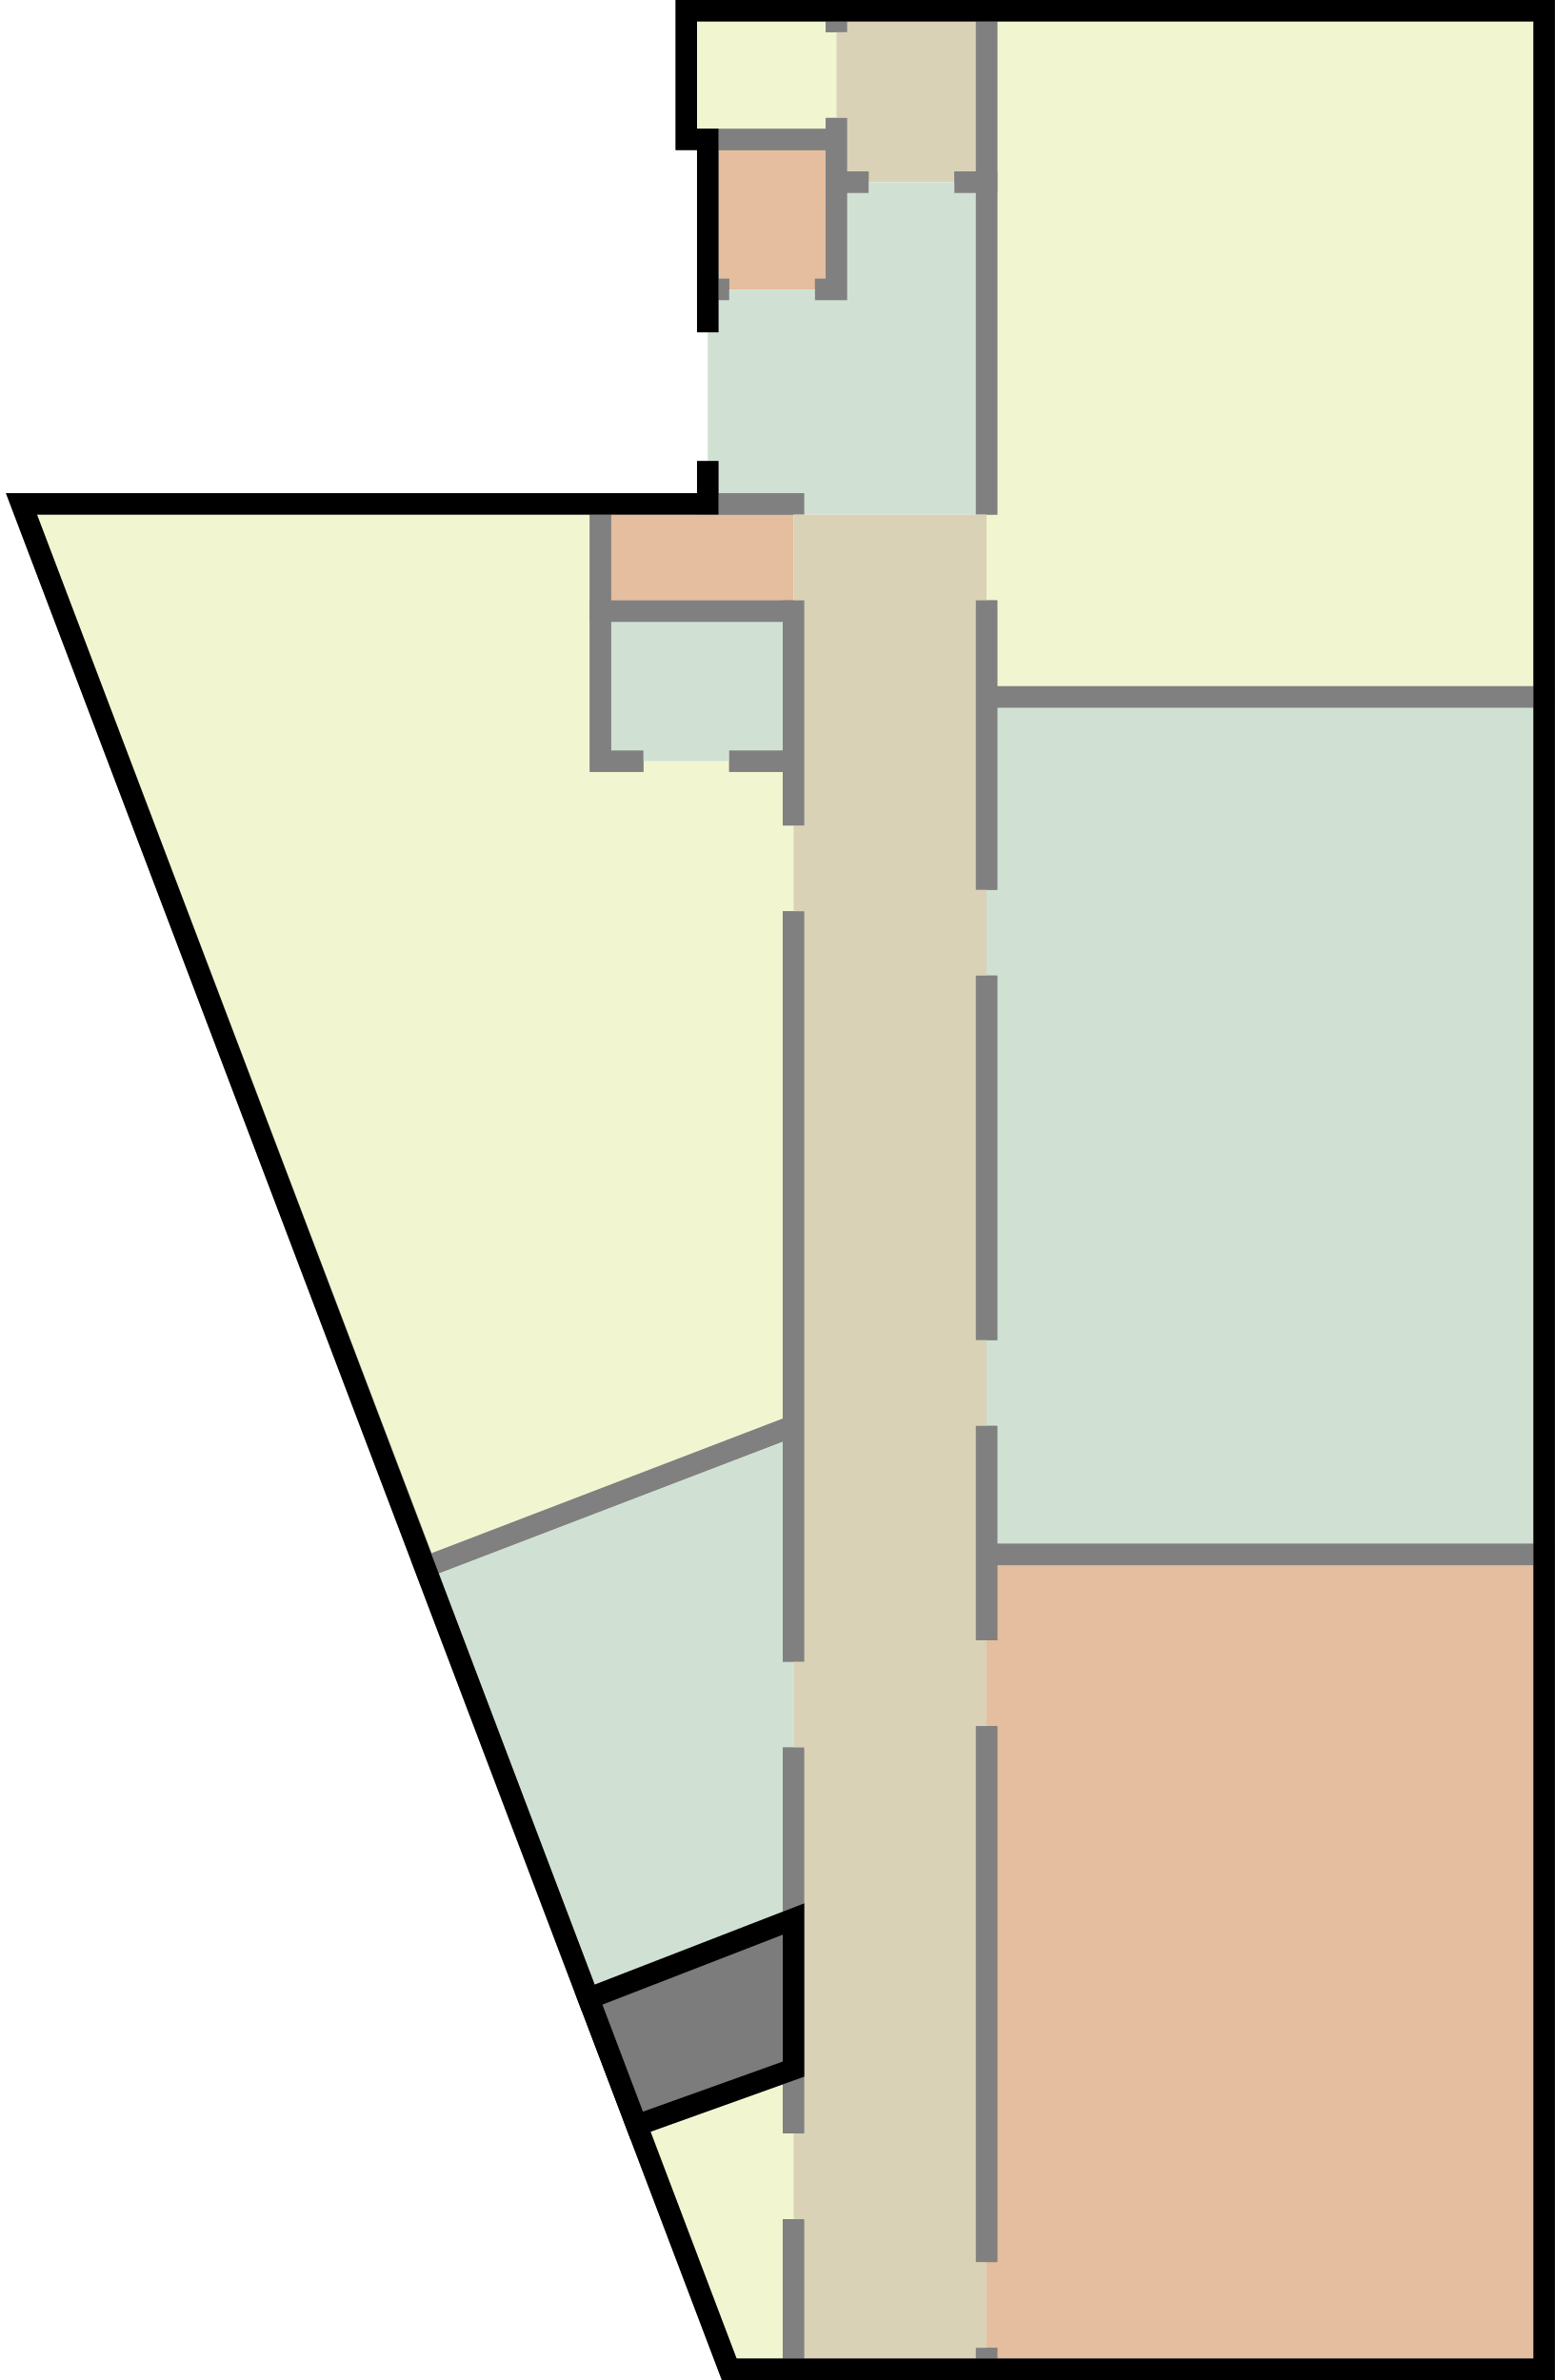
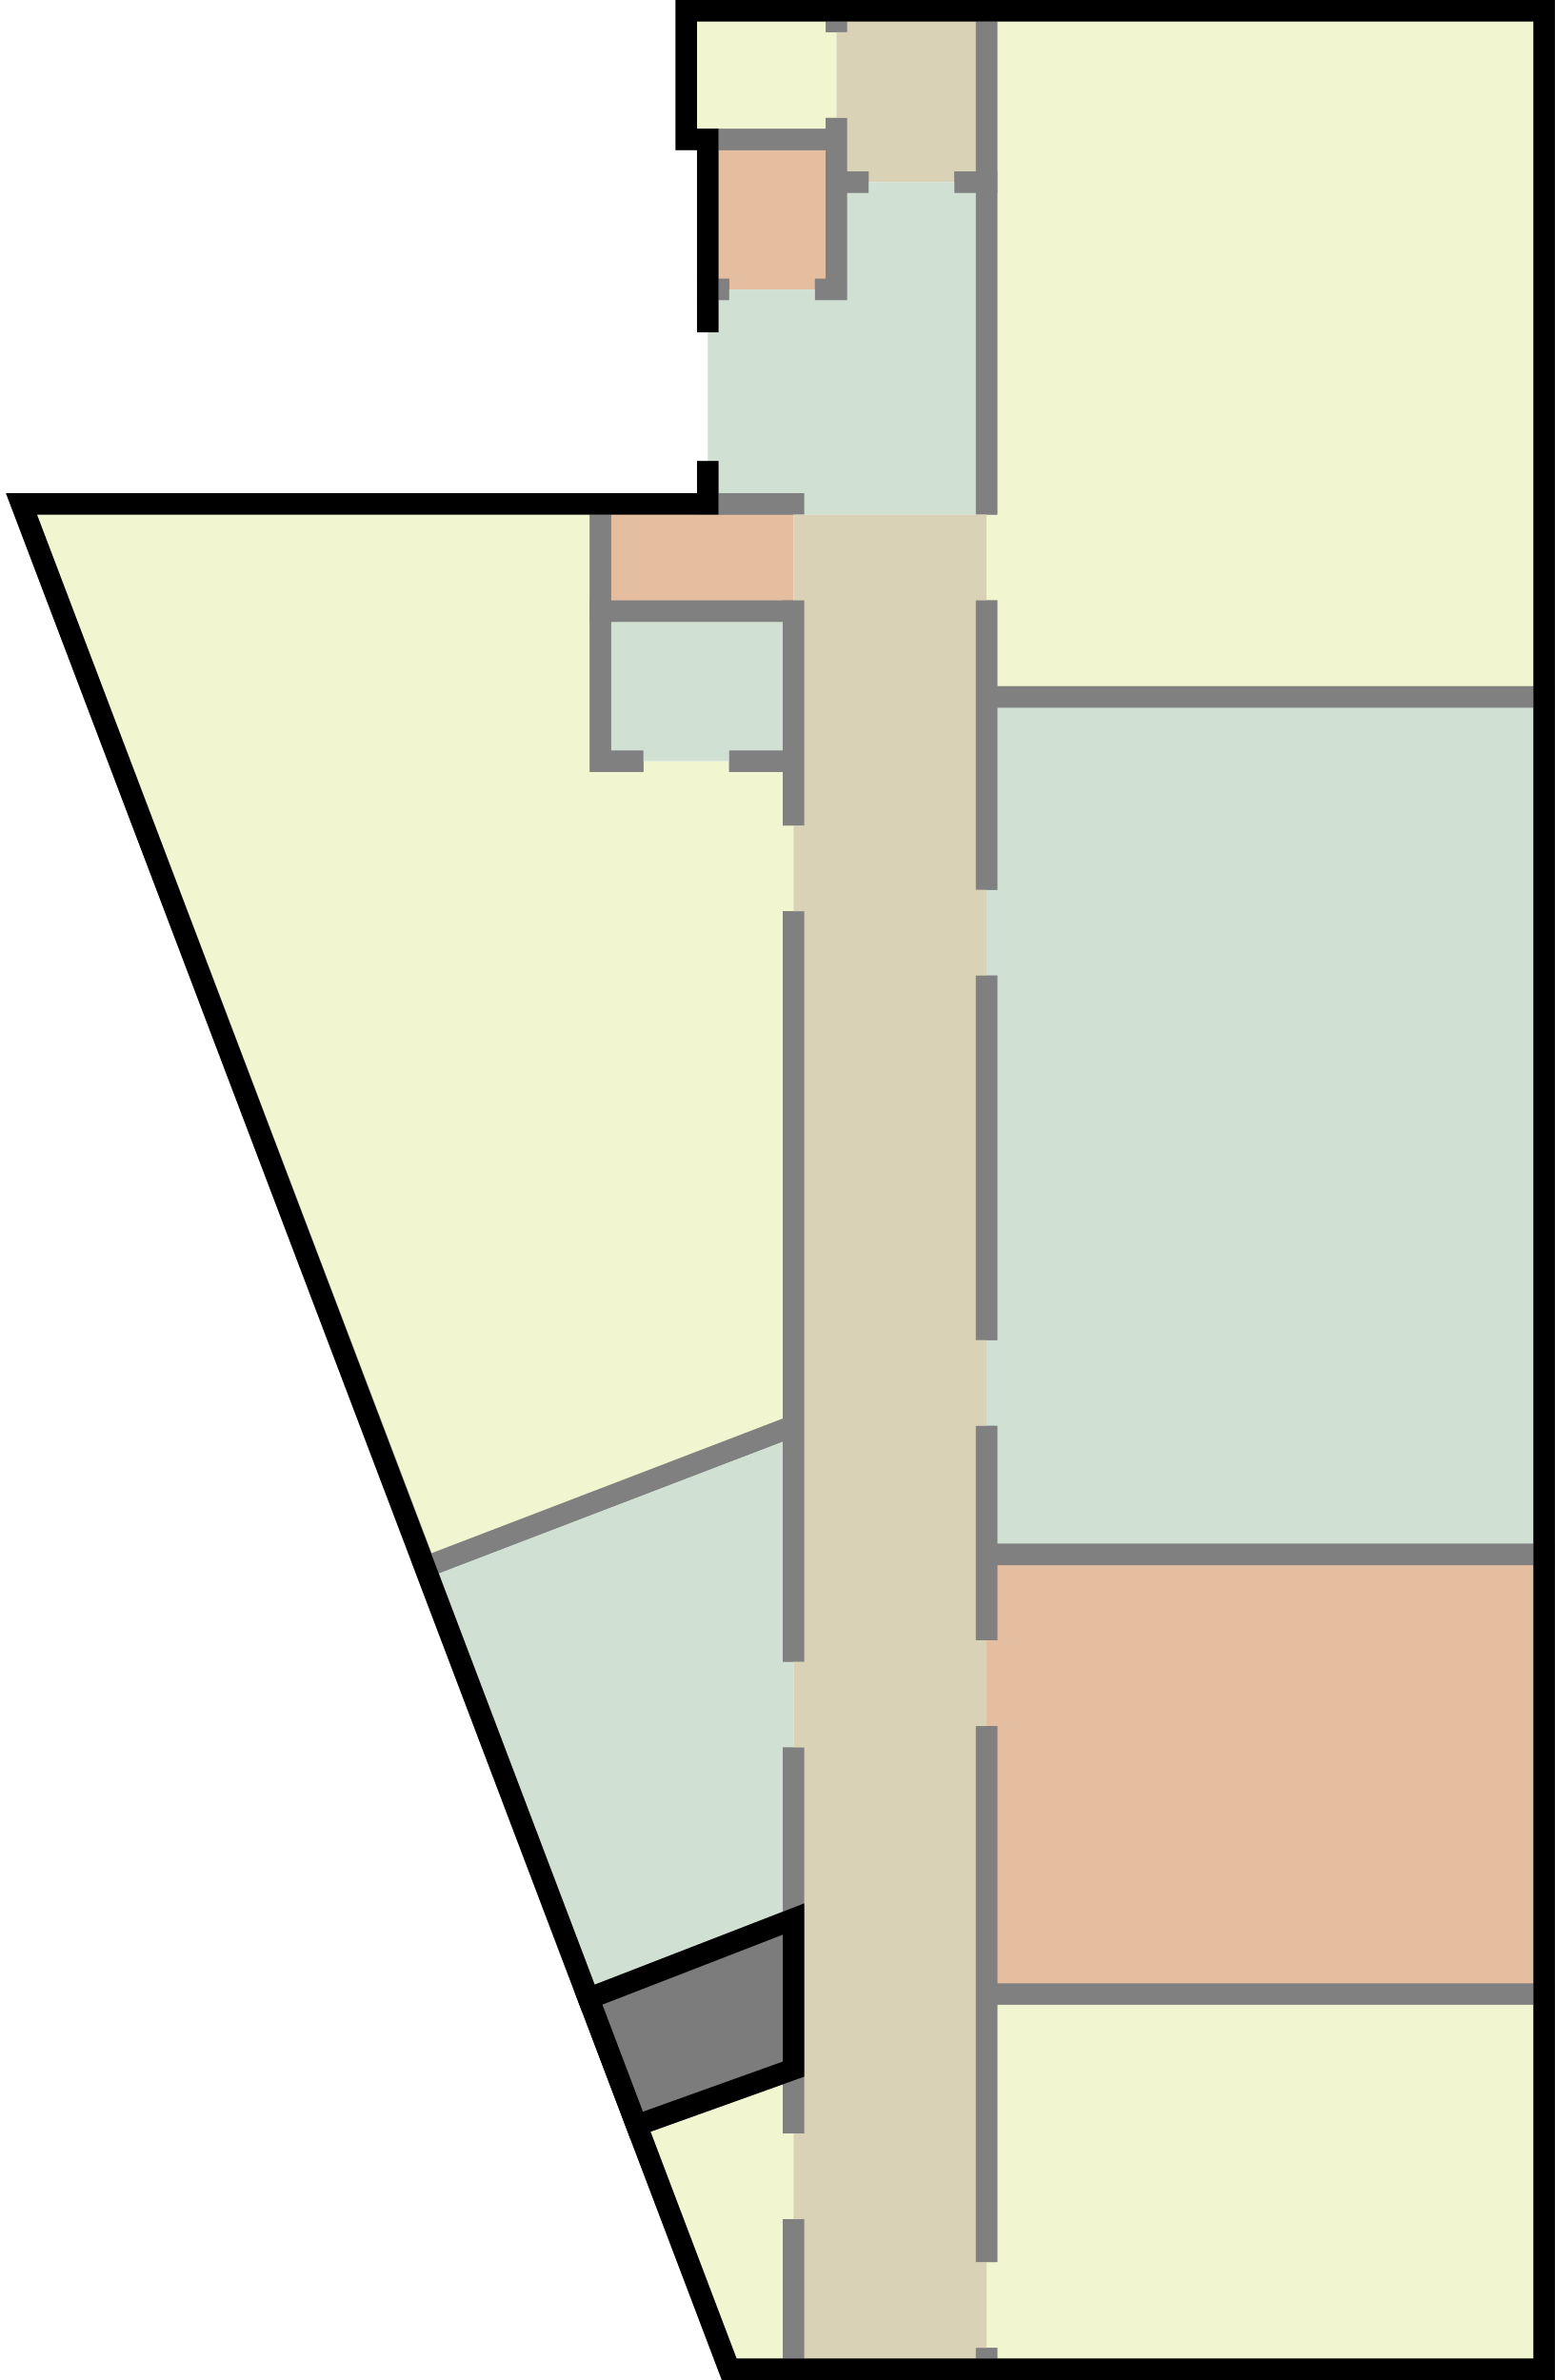
<svg xmlns="http://www.w3.org/2000/svg" version="1.1" width="725" height="1110" viewBox="0 0 725 1110" id="svg721">
  <defs id="defs721">
    <style id="style1">
.quilt1 .floor {
  fill: #F2F6D0;
}
.quilt2 .floor {
  fill: #D0E1D4;
}
.quilt3 .floor {
  fill: #D9D2B6;
}
.quilt4 .floor {
  fill: #E4BE9E;
}
.walls {
  fill:none;
  stroke: grey;
  stroke-opacity:1;
  stroke-width:10;
}
.floor {
  fill:#ffb380;
  stroke:none;
}
.marker {
  display:inline;
  fill:none;
  stroke:none;
  stroke-width:2.5;
}
.outer-walls {
  fill:none;
  stroke:#000000;
  stroke-width:10;
}
.ventilationshaft {
  fill:#7C7C7C;
  stroke:none;
}
.ventilationshaft-walls {
  fill:none;
  stroke:#000000;
  stroke-width:10;
}
</style>
  </defs>
  <g id="rooms" transform="translate(-15,-10)">
    <g id="electronics_workshop" class="quilt2">
      <path d="M 475,425 V 335 H 735 V 735 H 475 V 675 635 465" id="electronics_workshop-floor" class="floor" />
      <path d="M 475,425 V 335 H 735 V 735 H 475 v -60 m 0,-40 V 465" id="electronics_workshop-walls" class="walls" />
      <circle id="electronics_workshop-marker" cx="600" cy="536.25" r="6.25" class="marker" />
    </g>
    <g id="ceramics_workshop" class="quilt1">
      <path d="m 475,290 v 45 H 735 V 15 H 475 v 235" id="ceramics_workshop-floor" class="floor" />
      <path d="m 475,290 v 45 H 735 V 15 H 475 v 235" id="ceramics_workshop-walls" class="walls" />
      <circle id="ceramics_workshop-marker" cx="600" cy="161.25" r="6.25" class="marker" />
    </g>
    <g id="textiles_workshop" class="quilt4">
      <path d="m 735,735 v 380 H 475 v -10 -40 -250 -40 -40 z" id="textiles_workshop-floor" class="floor" />
      <path d="M 475,1065 V 815 m 0,-40 v -40 h 260 v 380 H 475 v -10" id="textiles_workshop-walls" class="walls" />
-       <circle id="textiles_workshop-marker" cx="603.75" cy="925" r="6.25" class="marker" />
+       <circle id="textiles_workshop-marker" cx="603.75" cy="839" r="6.25" class="marker" />
+     </g>
+     <g id="studio_workshop" class="quilt1">
+       <path d="m 735,940 v 175 H 475 v -10 -40 -125 z" id="studio_workshop-floor" class="floor" />
+       <ellipse id="studio_workshop-marker" cx="603.75" cy="1025" class="marker" rx="6.25" ry="6.25" />
+       <path d="M 475,1065 V 940 m 0,0 h 260 v 175 H 475 v -10" id="studio_workshop-walls" class="walls" />
    </g>
    <g id="oven_room" class="quilt1">
      <path d="m 385,1045 v 70 h -30 L 310.962,1001.365 385,975 v 30" id="oven_room-floor" class="floor" />
      <path d="m 385,1045 v 70 h -30 L 311.885,1001.226 385,975 v 30" id="oven_room-walls" class="walls" />
      <circle id="oven_room-marker" cx="355" cy="1036.25" r="6.25" class="marker" />
    </g>
    <g id="misc_room" class="quilt2">
      <path d="m 385,825 v 80 l -95.688,37.102 -76.25,-201.352 171.938,-65.75 v 110" id="misc_room-floor" class="floor" />
      <path d="m 385,825 v 80 l -95.688,37.102 -76.25,-201.352 171.938,-65.75 v 110" id="misc_room-walls" class="walls" />
      <circle id="misc_room-marker" cx="325" cy="808.75" r="6.25" class="marker" />
    </g>
    <g id="kitchen" class="quilt1">
      <path d="M 385,435 V 675 L 213.367,740.82 25,245 h 270 v 120 h 20 40 m 0,0 h 30 v 30 40" id="kitchen-floor" class="floor" />
      <path d="M 385,435 V 675 L 213.367,740.82 25,245 h 270 v 120 h 20 m 40,0 h 30 v 30" id="kitchen-walls" class="walls" />
      <circle id="kitchen-marker" cx="245" cy="458.75" r="6.25" class="marker" />
    </g>
    <g id="bathroom" class="quilt2">
      <path d="m 355,365 h 30 v -70 h -90 v 70 h 20" id="bathroom-floor" class="floor" />
      <path d="m 355,365 h 30 v -70 h -90 v 70 h 20" id="bathroom-walls" class="walls" />
      <circle id="bathroom-marker" cx="340" cy="333.75" r="6.25" class="marker" />
    </g>
    <g id="hallway_toilet" class="quilt4">
      <path d="m 385,290 v 5 h -90 v -50 h 90 v 5" id="hallway_toilet-floor" class="floor" />
      <path d="m 385,290 v 5 h -90 v -50 h 90 v 5" id="hallway_toilet-walls" class="walls" />
      <circle id="hallway_toilet-marker" cx="341.25" cy="270" r="6.25" class="marker" />
    </g>
    <g id="entrance_toilet" class="quilt4">
      <path d="m 355,145 h -10 c 0,0 0,-70 0,-70 0,0 60,0 60,0 v 70 h -10" id="entrance_toilet-floor" class="floor" />
      <path d="m 355,145 h -10 c 0,0 0,-70 0,-70 0,0 60,0 60,0 v 70 h -10" id="entrance_toilet-walls" class="walls" />
      <circle id="entrance_toilet-marker" cx="375" cy="111.25" r="6.25" class="marker" />
    </g>
    <g id="inner_storage" class="quilt1">
      <path d="M 405,25 V 15 h -70 c 0,0 0,60 0,60 0,0 70,0 70,0 V 65" id="inner_storage-floor" class="floor" />
      <path d="M 405,25 V 15 h -70 c 0,0 0,60 0,60 0,0 70,0 70,0 V 65" id="inner_storage-walls" class="walls" />
      <circle id="inner_storage-marker" cx="370" cy="46.25" r="6.25" class="marker" />
    </g>
    <g id="outer_storage" class="quilt3">
      <path d="M 405,25 V 15 H 475 v 80 h -15 -40 m 0,0 H 405 V 65 25" id="outer_storage-floor" class="floor" />
      <path d="M 405,65 V 95 H 420 m 40,0 h 15 V 15 h -70 v 10" id="outer_storage-walls" class="walls" />
      <circle id="outer_storage-marker" cx="438.75" cy="55" r="6.25" class="marker" />
    </g>
    <g id="entrance" class="quilt2">
      <path d="m 475,95 v 155 h -90 v -5 H 345 V 145 h 60 V 95 Z" id="entrance-floor" class="floor" />
      <path d="m 345,225 v 20 H 385 v 5 m 90,0 V 95 h -15 m -40,0 h -15 v 50 h -10 m -40,0 h -10 v 20" id="entrance-walls" class="walls" />
      <circle id="entrance-marker" cx="408.75" cy="195" r="6.25" class="marker" />
    </g>
    <g id="boxstorage" class="quilt3">
      <path d="m 385,250 h 90 v 865 h -90 z" id="boxstorage-floor" class="floor" />
      <path d="m 475,290 v 135 m 0,40 v 170 m 0,40 v 100 m 0,40 v 250 m 0,40 v 10 h -90 v -70 m 0,-40 V 825 m 0,-40 V 435 m 0,-40 V 290" id="boxstorage-walls" class="walls" />
      <circle id="boxstorage-marker" cx="427.5" cy="542.5" r="6.25" class="marker" />
    </g>
  </g>
  <g id="outline" transform="translate(-15,-10)">
    <path d="M 345,165 V 75 h -10 V 15 H 735 V 1115 H 355 l -330,-870 h 320 v -20" id="outer-walls" class="outer-walls" />
    <g id="ventilation_shaft">
      <path d="m 385,905 v 70 l -73.149,26.212 -22.406,-59.156 z" id="ventilation_shaft-floor" class="ventilationshaft" />
      <path d="m 385,905 v 70 l -73.149,26.212 -22.406,-59.156 z" id="ventilation_shaft-walls" class="ventilationshaft-walls" />
    </g>
  </g>
</svg>
